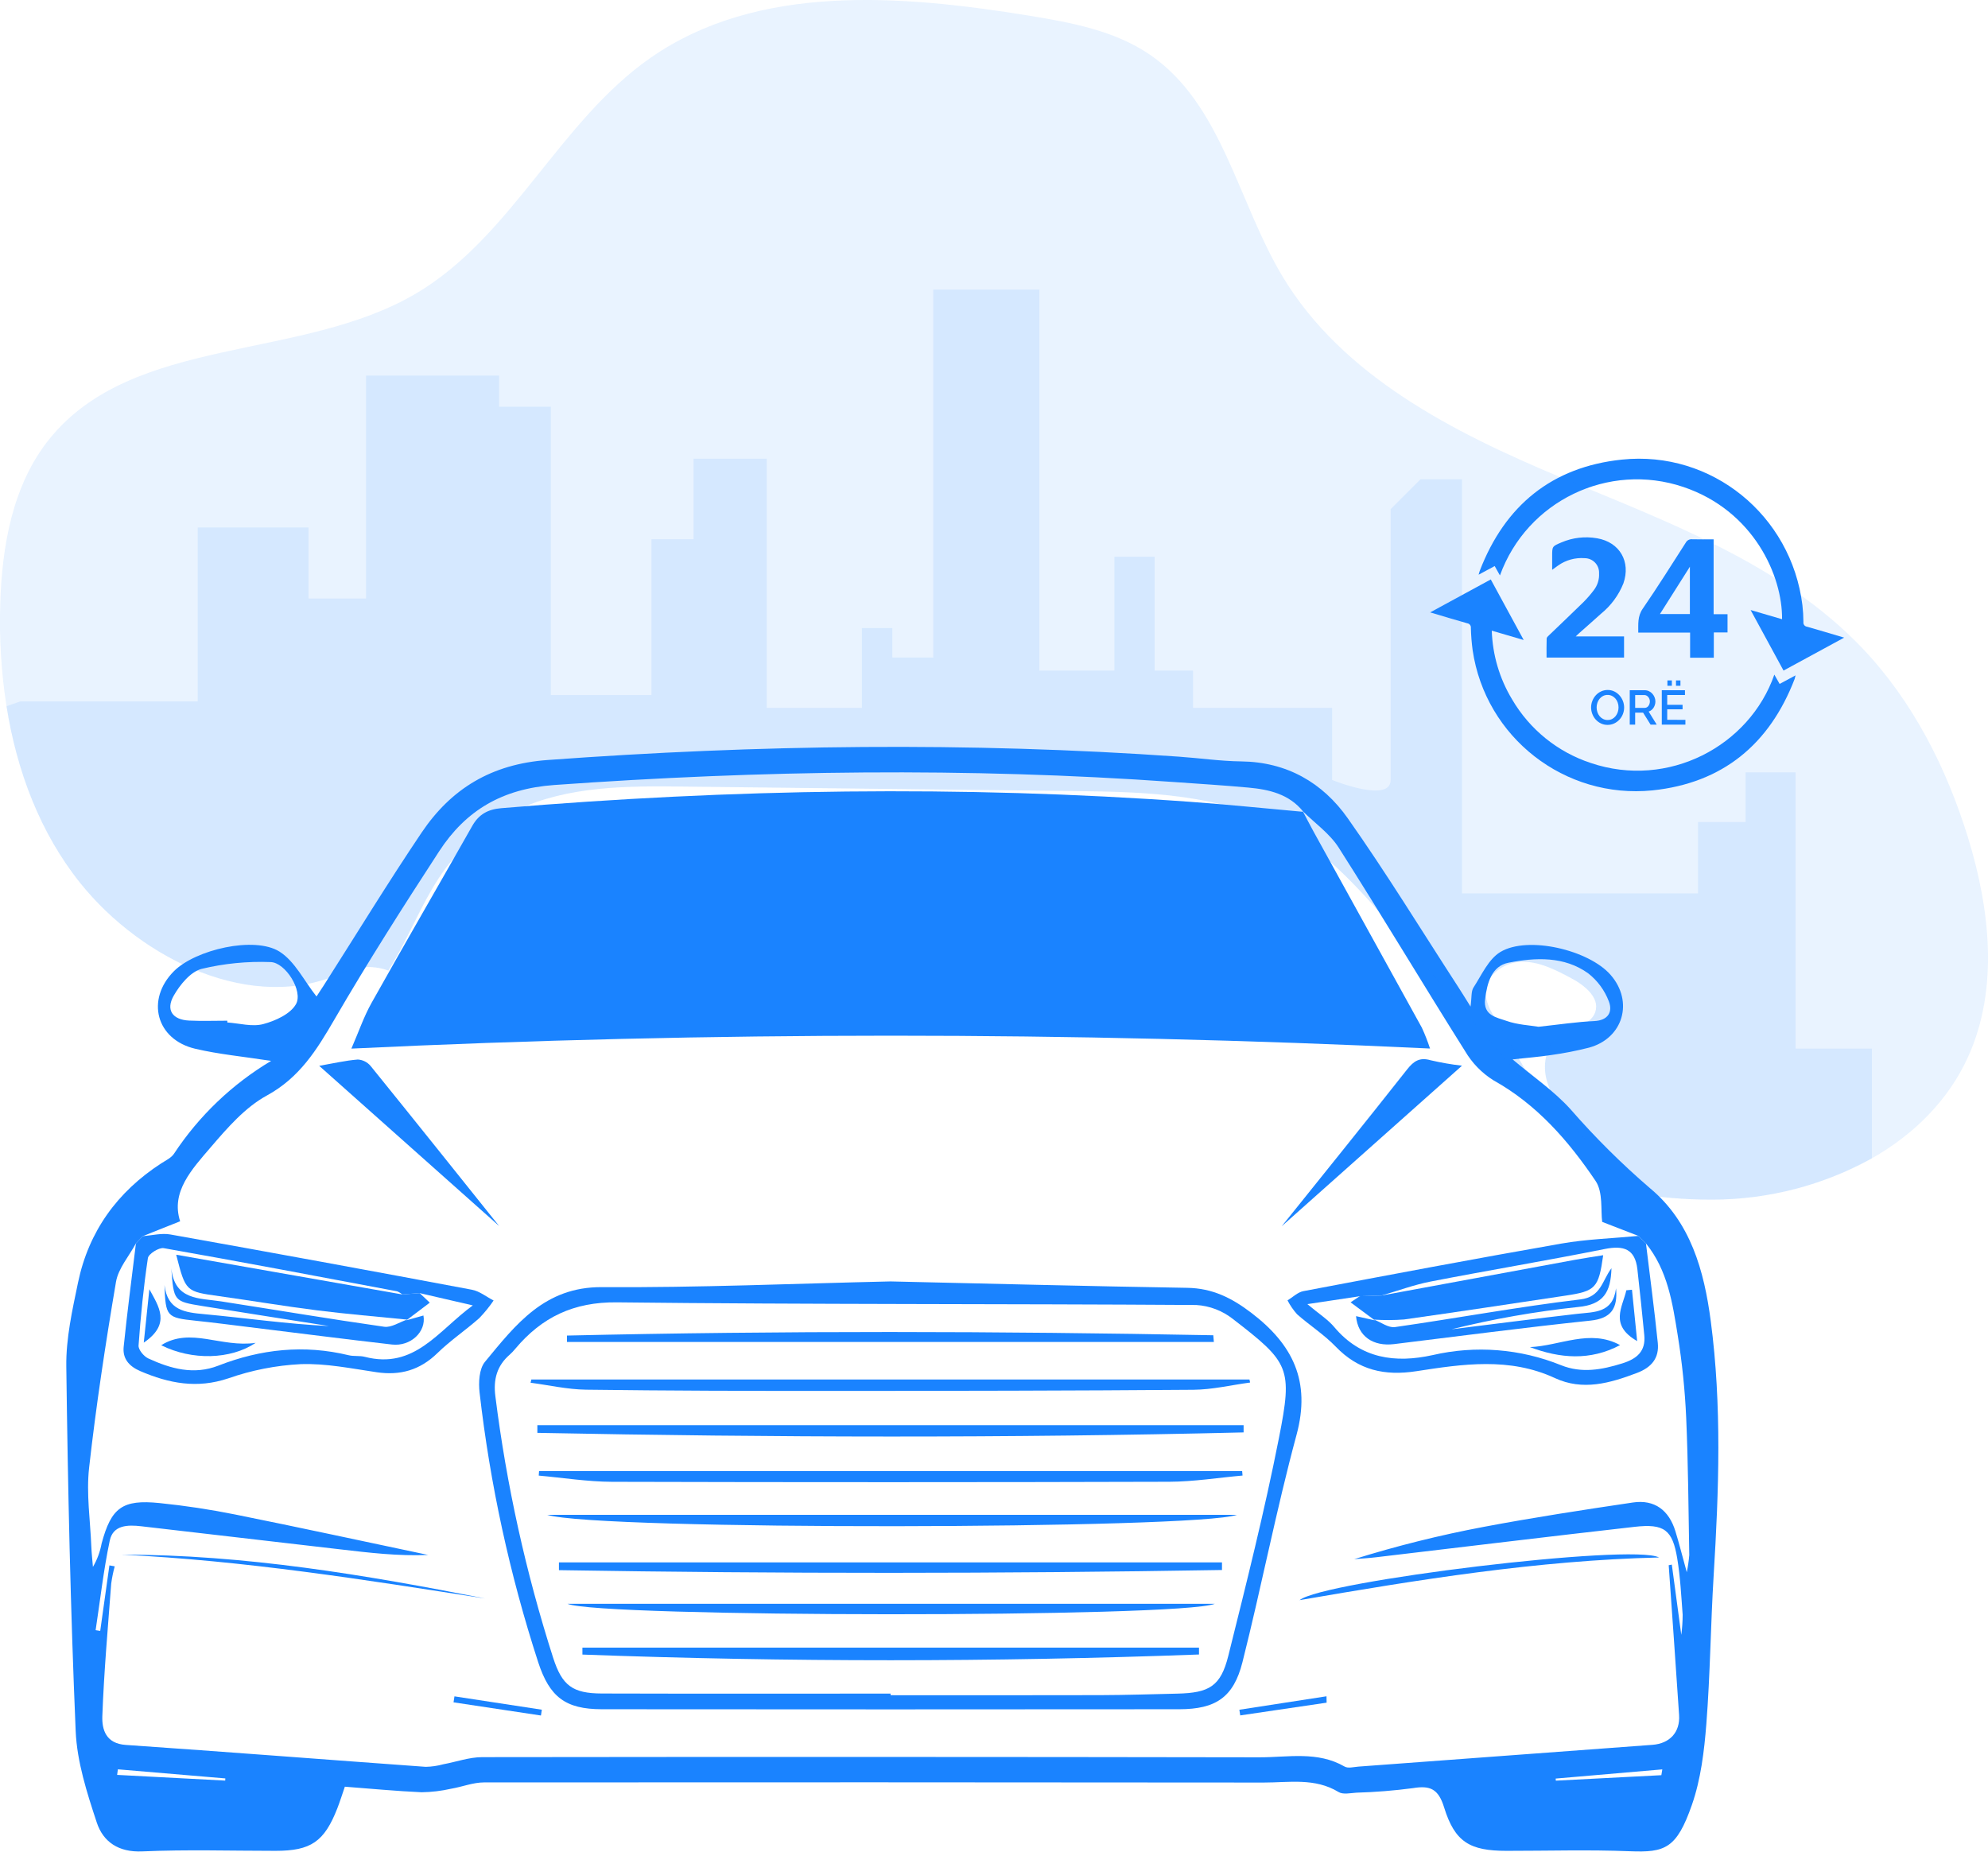
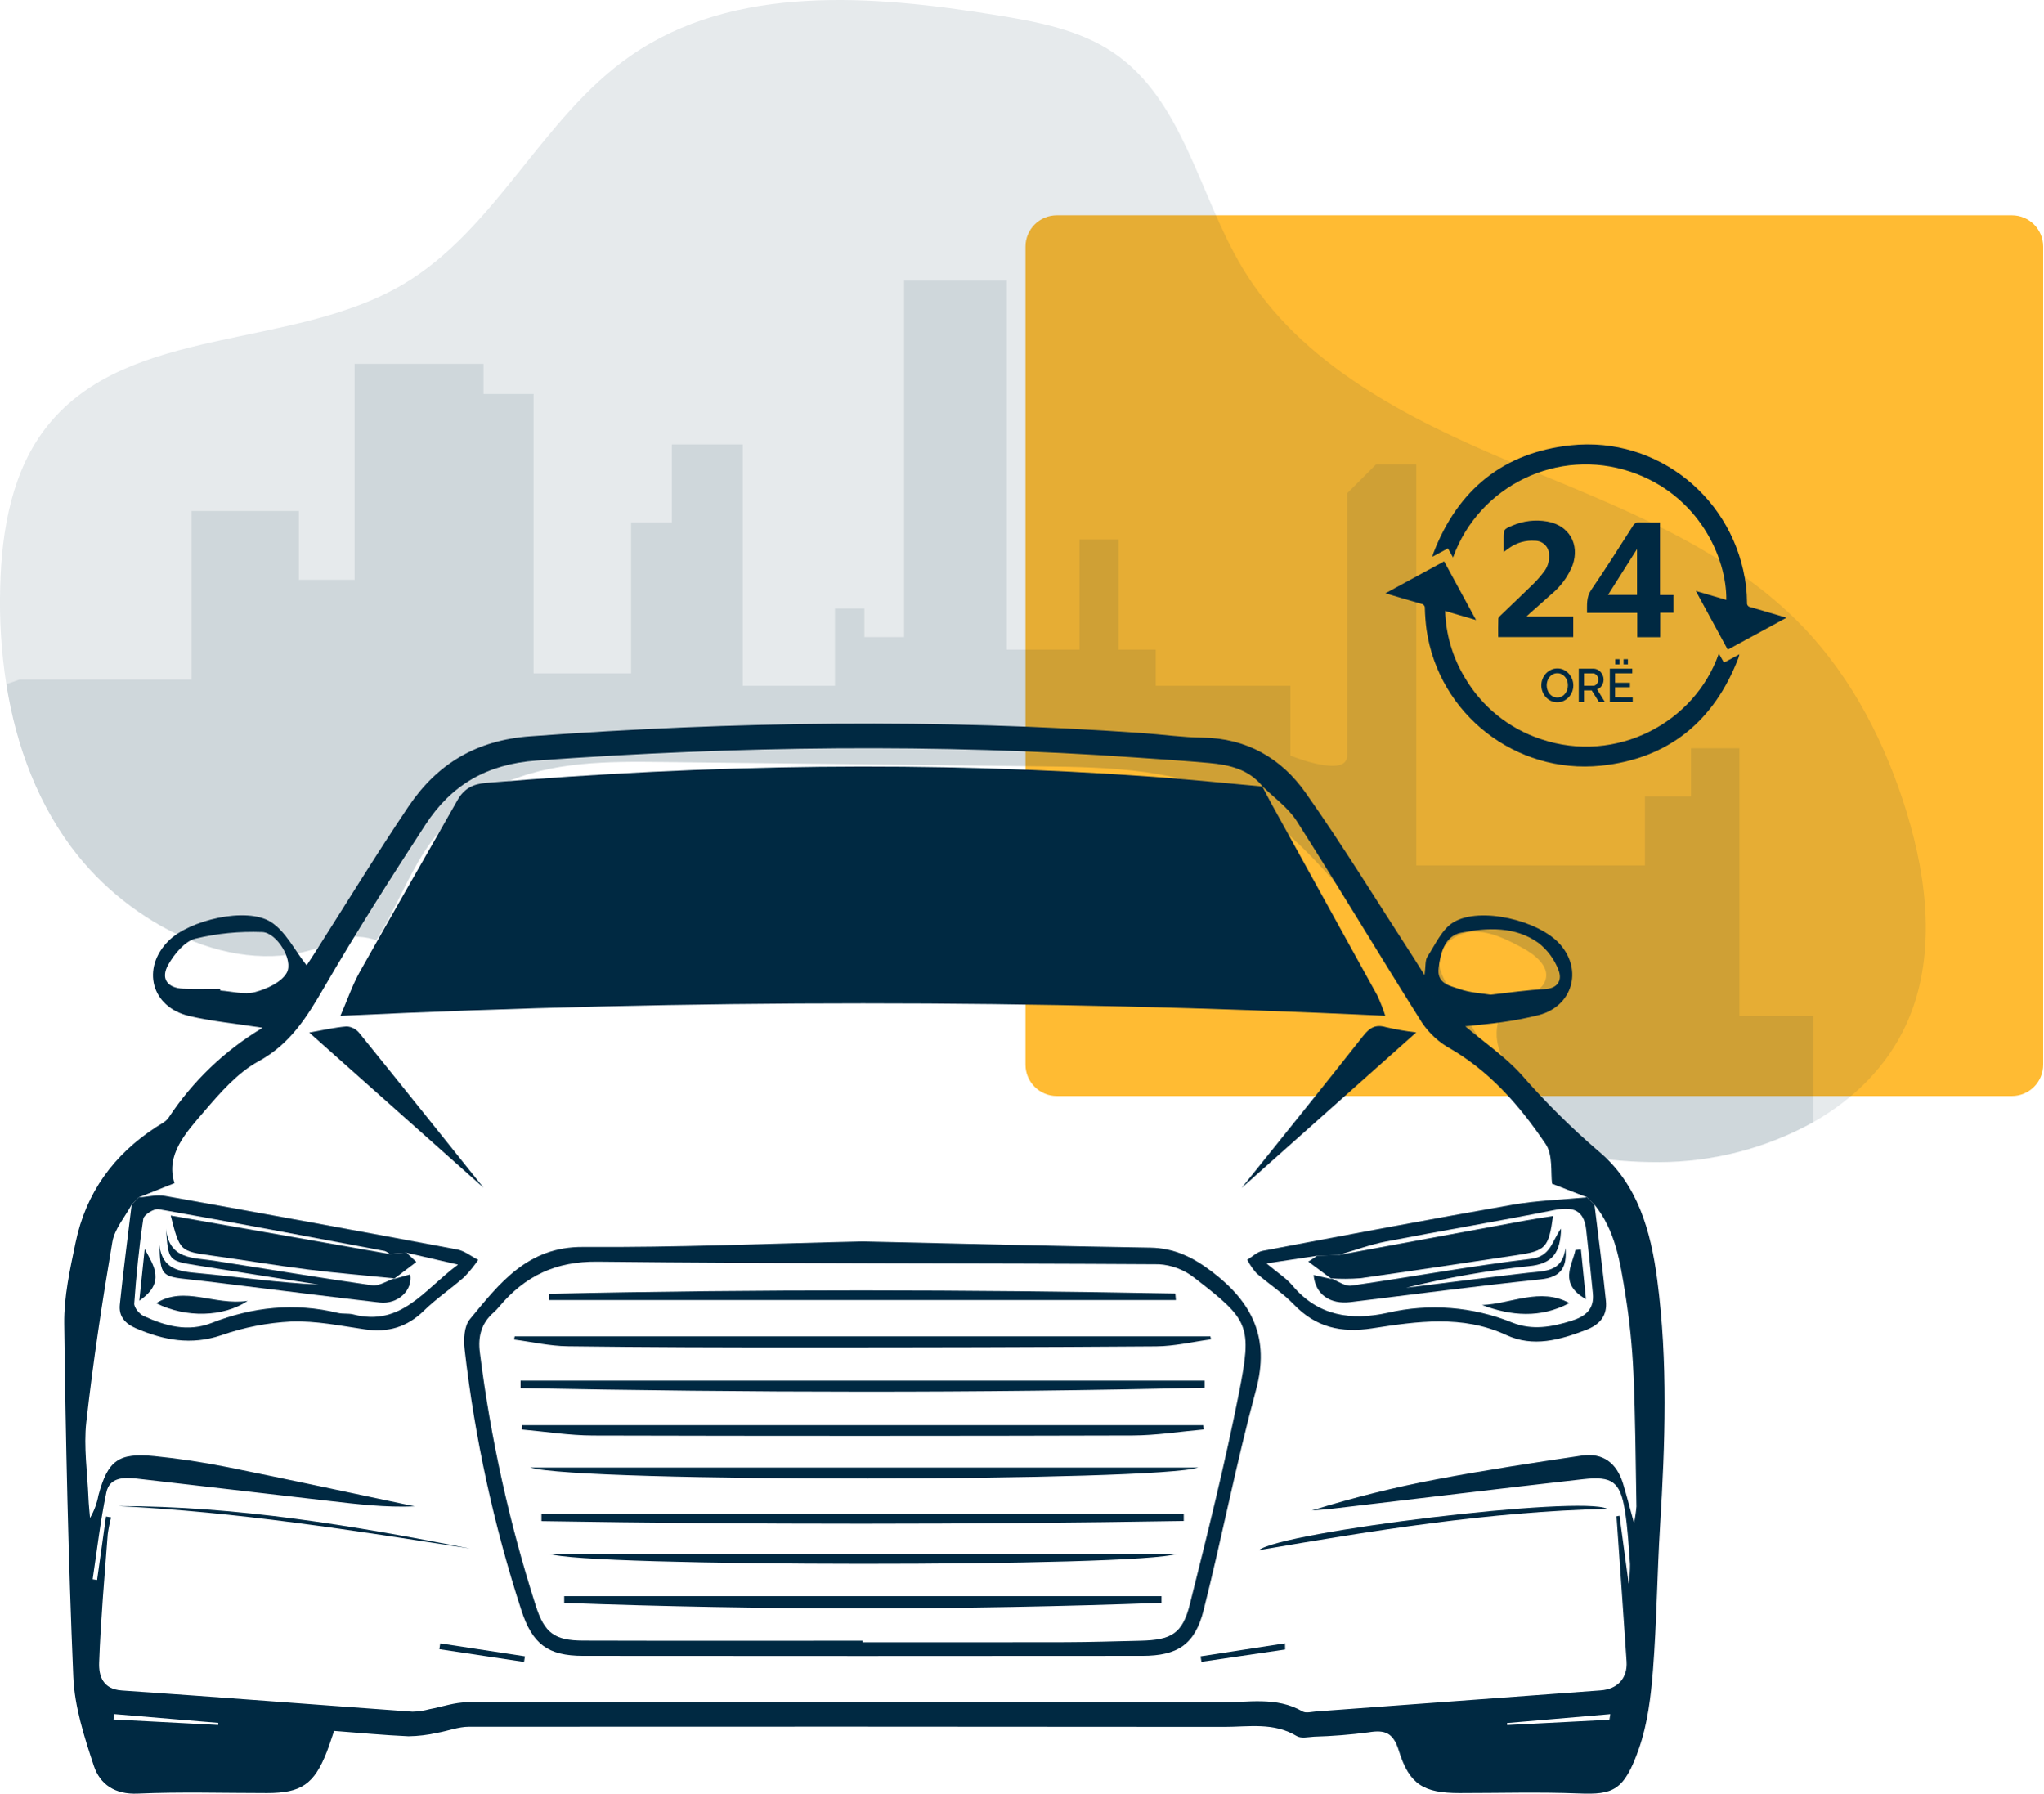
- <svg xmlns="http://www.w3.org/2000/svg" width="492.017" height="458.242" viewBox="0 0 492.017 458.242">
-   <defs>
-     <style>
-       .cls-1, .cls-2 {
-         fill: #1a83ff;
-       }
- 
-       .cls-2 {
-         opacity: 0.1;
-       }
-     </style>
-   </defs>
-   <g id="ore24" transform="translate(2051.403 -1510.153)">
-     <g id="Group_22" data-name="Group 22">
-       <path id="Path_1491" data-name="Path 1491" class="cls-1" d="M-1594.99,1667.964l-15,8.154c-2.708-4.982-5.374-9.885-8.149-14.989l7.785,2.279c.128-10.683-6.992-26.839-24.4-32.724a36.051,36.051,0,0,0-45.423,21.886l-1.3-2.32-3.977,2.139c.127-.434.188-.717.291-.984,6.23-16.171,17.88-25.688,35.138-27.5,22.249-2.337,41.965,13.774,44.707,36.024a37.585,37.585,0,0,1,.251,4.162,1.027,1.027,0,0,0,.89,1.169C-1601.171,1666.11-1598.181,1667.019-1594.99,1667.964Z" />
-       <path id="Path_1492" data-name="Path 1492" class="cls-1" d="M-1612.266,1677.118l1.31,2.307,3.941-2.121a8.745,8.745,0,0,1-.224.882c-6.225,16.21-17.875,25.784-35.177,27.583a40.855,40.855,0,0,1-44.521-34.708,51.071,51.071,0,0,1-.435-5.477,1.044,1.044,0,0,0-.893-1.166c-3.007-.851-6-1.759-9.183-2.7l15-8.155,8.15,14.989-7.9-2.313a35.075,35.075,0,0,0,5.027,17.007,35.379,35.379,0,0,0,19.494,15.749C-1638.56,1705.451-1618.409,1694.823-1612.266,1677.118Z" />
-       <path id="Path_1493" data-name="Path 1493" class="cls-1" d="M-1627.249,1672.934h-5.864v-6.211h-12.833c.029-2.09-.217-3.994,1.1-5.91,3.686-5.357,7.143-10.872,10.654-16.349a1.6,1.6,0,0,1,1.6-.842c1.729.049,3.461.015,5.3.015v18.527h3.441v4.516h-3.391Zm-5.918-22.519q-3.642,5.752-7.411,11.71h7.411Z" />
-       <path id="Path_1494" data-name="Path 1494" class="cls-1" d="M-1661.433,1667.67h11.972v5.233h-19.18c0-1.595-.029-3.166.028-4.734.01-.276.351-.571.592-.8,2.822-2.72,5.674-5.408,8.471-8.153a28.656,28.656,0,0,0,2.606-3,6.251,6.251,0,0,0,1.3-4.167,3.574,3.574,0,0,0-3.587-3.748,10.009,10.009,0,0,0-6.537,1.808c-.445.3-.869.625-1.485,1.07v-3.367c0-2.441,0-2.443,2.283-3.409a15.556,15.556,0,0,1,8.823-1.03c5.614.96,8.407,5.794,6.517,11.188a18.539,18.539,0,0,1-5.511,7.471c-1.78,1.612-3.59,3.191-5.385,4.787C-1660.76,1667.023-1660.98,1667.242-1661.433,1667.67Z" />
+ <svg xmlns="http://www.w3.org/2000/svg" width="522" height="458.242" viewBox="0 0 522 458.242">
+   <g id="ore24" transform="translate(-308 -2356)">
+     <rect id="Rectangle_125" data-name="Rectangle 125" width="260" height="225" rx="8" transform="translate(570 2411)" fill="#fb3" />
+     <g id="ore24-2" data-name="ore24" transform="translate(2359.403 845.847)">
+       <g id="Group_22" data-name="Group 22">
+         <path id="Path_1491" data-name="Path 1491" d="M-1594.99,1667.964l-15,8.154c-2.708-4.982-5.374-9.885-8.149-14.989l7.785,2.279c.128-10.683-6.992-26.839-24.4-32.724a36.051,36.051,0,0,0-45.423,21.886l-1.3-2.32-3.977,2.139c.127-.434.188-.717.291-.984,6.23-16.171,17.88-25.688,35.138-27.5,22.249-2.337,41.965,13.774,44.707,36.024a37.585,37.585,0,0,1,.251,4.162,1.027,1.027,0,0,0,.89,1.169C-1601.171,1666.11-1598.181,1667.019-1594.99,1667.964Z" fill="#002942" />
+         <path id="Path_1492" data-name="Path 1492" d="M-1612.266,1677.118l1.31,2.307,3.941-2.121a8.745,8.745,0,0,1-.224.882c-6.225,16.21-17.875,25.784-35.177,27.583a40.855,40.855,0,0,1-44.521-34.708,51.071,51.071,0,0,1-.435-5.477,1.044,1.044,0,0,0-.893-1.166c-3.007-.851-6-1.759-9.183-2.7l15-8.155,8.15,14.989-7.9-2.313a35.075,35.075,0,0,0,5.027,17.007,35.379,35.379,0,0,0,19.494,15.749C-1638.56,1705.451-1618.409,1694.823-1612.266,1677.118Z" fill="#002942" />
+         <path id="Path_1493" data-name="Path 1493" d="M-1627.249,1672.934h-5.864v-6.211h-12.833c.029-2.09-.217-3.994,1.1-5.91,3.686-5.357,7.143-10.872,10.654-16.349a1.6,1.6,0,0,1,1.6-.842c1.729.049,3.461.015,5.3.015v18.527h3.441v4.516h-3.391Zm-5.918-22.519q-3.642,5.752-7.411,11.71h7.411Z" fill="#002942" />
+         <path id="Path_1494" data-name="Path 1494" d="M-1661.433,1667.67h11.972v5.233h-19.18c0-1.595-.029-3.166.028-4.734.01-.276.351-.571.592-.8,2.822-2.72,5.674-5.408,8.471-8.153a28.656,28.656,0,0,0,2.606-3,6.251,6.251,0,0,0,1.3-4.167,3.574,3.574,0,0,0-3.587-3.748,10.009,10.009,0,0,0-6.537,1.808c-.445.3-.869.625-1.485,1.07v-3.367c0-2.441,0-2.443,2.283-3.409a15.556,15.556,0,0,1,8.823-1.03c5.614.96,8.407,5.794,6.517,11.188a18.539,18.539,0,0,1-5.511,7.471c-1.78,1.612-3.59,3.191-5.385,4.787C-1660.76,1667.023-1660.98,1667.242-1661.433,1667.67Z" fill="#002942" />
+       </g>
+       <g id="Group_23" data-name="Group 23">
+         <path id="Path_1495" data-name="Path 1495" d="M-1653.537,1689.559a3.738,3.738,0,0,1-1.662-.365,4.143,4.143,0,0,1-1.29-.973,4.369,4.369,0,0,1-.834-1.386,4.48,4.48,0,0,1-.294-1.595,4.348,4.348,0,0,1,.312-1.632,4.522,4.522,0,0,1,.858-1.381,4.1,4.1,0,0,1,1.3-.953,3.785,3.785,0,0,1,1.638-.355,3.641,3.641,0,0,1,1.662.378,4.17,4.17,0,0,1,1.284.991,4.573,4.573,0,0,1,.828,1.385,4.414,4.414,0,0,1,.294,1.578,4.422,4.422,0,0,1-.306,1.632,4.285,4.285,0,0,1-.858,1.374,4.218,4.218,0,0,1-1.3.949A3.761,3.761,0,0,1-1653.537,1689.559Zm-2.712-4.319a3.591,3.591,0,0,0,.192,1.164,3.165,3.165,0,0,0,.546,1,2.665,2.665,0,0,0,.858.689,2.439,2.439,0,0,0,1.128.258,2.378,2.378,0,0,0,1.146-.269,2.7,2.7,0,0,0,.846-.714,3.22,3.22,0,0,0,.528-1,3.626,3.626,0,0,0,.18-1.128,3.569,3.569,0,0,0-.192-1.17,3.122,3.122,0,0,0-.546-.985,2.724,2.724,0,0,0-.852-.683,2.377,2.377,0,0,0-1.11-.259,2.4,2.4,0,0,0-1.152.271,2.735,2.735,0,0,0-.852.7,3.153,3.153,0,0,0-.534.99A3.56,3.56,0,0,0-1656.249,1685.24Z" fill="#002942" />
+         <path id="Path_1496" data-name="Path 1496" d="M-1648.053,1689.5v-8.519h3.708a2.385,2.385,0,0,1,1.062.239,2.719,2.719,0,0,1,.834.63,2.99,2.99,0,0,1,.546.889,2.722,2.722,0,0,1,.2,1.013,2.847,2.847,0,0,1-.12.829,2.913,2.913,0,0,1-.336.731,2.349,2.349,0,0,1-.528.582,2.2,2.2,0,0,1-.684.366l2,3.24h-1.524l-1.848-2.963h-1.968v2.963Zm1.344-4.152h2.351a1.084,1.084,0,0,0,.523-.126,1.224,1.224,0,0,0,.4-.348,1.771,1.771,0,0,0,.264-.509,1.962,1.962,0,0,0,.1-.613,1.65,1.65,0,0,0-.114-.612,1.78,1.78,0,0,0-.3-.5,1.435,1.435,0,0,0-.432-.342,1.109,1.109,0,0,0-.51-.126h-2.28Z" fill="#002942" />
+         <path id="Path_1497" data-name="Path 1497" d="M-1634.277,1688.311v1.188h-5.844v-8.519h5.736v1.187h-4.392v2.424h3.8v1.116h-3.8v2.6Zm-4.452-8.436v-1.32h1.1v1.32Zm2.124,0v-1.32h1.1v1.32Z" fill="#002942" />
+       </g>
+       <path id="Path_1498" data-name="Path 1498" d="M-1984.3,1772.72c-6.988-1.086-12.989-1.636-18.8-3.007-9.668-2.283-12.249-12.17-5.268-19.184,5.316-5.343,19.945-8.764,26.147-4.853,3.8,2.4,6.07,7.213,9.153,11.1.1-.15.949-1.416,1.769-2.7,8.057-12.631,15.869-25.427,24.234-37.85,7.346-10.908,17.315-16.957,31.112-17.969,52.11-3.823,104.192-4.5,156.321-.834,5.151.362,10.292,1.112,15.444,1.174,11.283.138,20.141,5.275,26.333,14.056,9.583,13.59,18.278,27.806,27.345,41.76.863,1.33,1.689,2.684,3.057,4.861.315-2.268.11-3.756.729-4.71,2.016-3.106,3.721-7.036,6.657-8.8,6.819-4.09,21.884-.486,27.259,5.649,5.8,6.62,3.132,15.753-5.361,18.038a84.955,84.955,0,0,1-9.3,1.816c-3.084.469-6.2.708-9.58,1.077,4.962,4.2,10.21,7.77,14.342,12.347a192.9,192.9,0,0,0,19.693,19.557c10.043,8.349,13.37,20.4,15.014,32.865,2.759,20.921,2.008,41.89.72,62.874-.753,12.258-.853,24.561-1.811,36.8-.53,6.764-1.365,13.737-3.584,20.084-3.777,10.8-6.627,11.809-15.367,11.458-10.149-.408-20.327-.094-30.493-.1-9.073,0-12.8-2.141-15.466-10.767-1.417-4.582-3.456-5.467-7.751-4.746a136.377,136.377,0,0,1-13.941,1.118c-1.482.094-3.313.513-4.413-.156-5.883-3.58-12.289-2.345-18.531-2.352q-96.48-.1-192.961-.034c-2.721,0-5.429,1.105-8.165,1.566a35.182,35.182,0,0,1-7.277.871c-6.3-.278-12.575-.887-19.014-1.376-.682,1.973-1.214,3.7-1.87,5.375-3.232,8.249-6.527,10.5-15.278,10.5-11,0-22.013-.35-32.989.141-5.882.263-9.682-2.377-11.252-7.122-2.433-7.356-4.907-15.049-5.232-22.691-1.278-30.059-1.935-60.151-2.319-90.237-.088-6.9,1.478-13.9,2.9-20.726,2.635-12.685,9.726-22.464,20.595-29.513,1.11-.72,2.472-1.345,3.158-2.384A74.571,74.571,0,0,1-1984.3,1772.72Zm-31.734,43.36-1.732,1.809c-1.7,3.17-4.362,6.177-4.932,9.539-2.593,15.271-4.924,30.6-6.653,45.995-.718,6.386.29,12.968.548,19.46.067,1.695.265,3.386.4,5.078a17.959,17.959,0,0,0,2.153-5.816c2.386-8.862,5.123-10.923,14.315-9.99,6.285.638,12.563,1.589,18.756,2.835,15.94,3.206,31.831,6.655,47.741,10.007-7.427.319-14.656-.557-21.889-1.4q-24.56-2.861-49.123-5.7c-3.33-.386-6.969-.331-7.786,3.54-1.545,7.313-2.374,14.777-3.5,22.178l1.136.184q1.137-8.109,2.275-16.217l1.314.231a33.456,33.456,0,0,0-.87,4.287c-.817,10.924-1.795,21.845-2.195,32.786-.123,3.337.887,6.792,5.789,7.129,24.758,1.7,49.5,3.638,74.252,5.424a17.758,17.758,0,0,0,4.348-.636c3.211-.593,6.415-1.759,9.623-1.763q96.2-.123,192.4.041c7.05.011,14.333-1.585,21.039,2.29.859.5,2.274.1,3.424.011q36.376-2.682,72.752-5.388c4.294-.318,6.894-3.109,6.61-7.383-.821-12.36-1.71-24.716-2.572-37.073l.772-.152c.749,5.555,1.5,11.109,2.345,17.382a38.106,38.106,0,0,0,.337-4.979c-.35-4.644-.582-9.32-1.338-13.905-1.173-7.12-3.212-8.677-10.552-7.847-21.343,2.414-42.664,5.019-64,7.534-1.792.212-3.6.314-5.4.468a285.308,285.308,0,0,1,32.032-7.988c12.254-2.315,24.594-4.2,36.933-6.034,5.4-.8,8.933,1.931,10.525,7.091.889,2.884,1.622,5.816,2.822,10.166a35.687,35.687,0,0,0,.615-4.246c-.206-11.333-.262-22.675-.763-34a177.762,177.762,0,0,0-2.089-20.359c-1.289-8-2.488-16.146-7.878-22.778l-1.883-1.864-8.937-3.462c-.391-2.817.255-7.335-1.638-10.138-6.7-9.918-14.51-18.915-25.3-24.919a21.159,21.159,0,0,1-7-7.212c-10.522-16.721-20.657-33.686-31.27-50.348-2.225-3.493-5.908-6.058-8.919-9.05l.174.177c-3.495-4.389-8.461-5.529-13.643-6-6.138-.56-12.293-.94-18.442-1.377-51.127-3.631-102.2-2.915-153.325.742-12.846.919-21.881,6.262-28.5,16.431-8.9,13.669-17.675,27.442-25.867,41.54-4.389,7.553-8.625,14.442-16.78,18.892-5.361,2.925-9.767,8.007-13.848,12.768-4.679,5.461-9.95,11.073-7.594,18.342Zm345.407-51.806c5.169-.552,9.45-1.214,13.752-1.406,3.552-.158,4.642-2.351,3.642-4.9a15.976,15.976,0,0,0-5.126-6.937c-5.949-4.251-13.009-3.916-19.69-2.611-4.177.816-5.3,5-5.8,9.01-.509,4.1,2.891,4.531,5.282,5.383C-1675.814,1763.793-1672.757,1763.914-1670.627,1764.274Zm-324.515-1.5v.438c2.979.2,6.153,1.128,8.884.4,3.011-.8,6.752-2.5,8.115-4.948,1.81-3.255-2.616-10.319-6.3-10.4a62.759,62.759,0,0,0-17.077,1.685c-2.727.716-5.333,3.908-6.88,6.616-2.043,3.576-.284,5.987,3.812,6.177C-2001.445,1762.89-1998.291,1762.773-1995.142,1762.773Zm-27.087,185.279-.183,1.38,26.744,1.408.036-.536Zm382,1.451.238-1.436-26.393,2.275.04.513Z" fill="#002942" />
+       <path id="Path_1499" data-name="Path 1499" d="M-1644.039,1817.9c.992,8.2,2.09,16.385,2.927,24.6.381,3.738-1.5,6.067-5.156,7.452-6.7,2.54-13.407,4.469-20.312,1.267-11.236-5.212-22.807-3.471-34.277-1.7-7.849,1.212-14.341-.234-19.956-6.072-2.865-2.978-6.445-5.258-9.565-8.009a16.914,16.914,0,0,1-2.374-3.446c1.3-.785,2.524-2.021,3.927-2.287,21.254-4.023,42.512-8.04,63.819-11.768,6.28-1.1,12.719-1.291,19.084-1.9Zm-70.834,13.067-12.968,1.953c2.913,2.447,5.084,3.8,6.646,5.664,6.6,7.873,15.124,8.989,24.375,6.947a52.9,52.9,0,0,1,31.781,2.511c5.122,2.045,10.081,1.122,15.125-.452,3.6-1.122,5.86-2.971,5.459-7.017-.541-5.442-1.081-10.884-1.71-16.316-.58-5.005-3.39-5.917-8.068-4.981-14.33,2.869-28.753,5.269-43.1,8.054-4.119.8-8.1,2.29-12.152,3.463Z" fill="#002942" />
+       <path id="Path_1500" data-name="Path 1500" d="M-2016.034,1816.08c2.27-.16,4.625-.793,6.8-.4q37.348,6.667,74.636,13.678c1.887.354,3.577,1.752,5.359,2.665a32.995,32.995,0,0,1-3.565,4.382c-3.368,2.973-7.139,5.512-10.344,8.64-4.307,4.2-9.171,5.594-15.033,4.73-6.252-.921-12.583-2.228-18.831-2a64.078,64.078,0,0,0-17.883,3.513c-7.718,2.6-14.659,1.265-21.761-1.777-2.867-1.228-4.434-3.126-4.138-6.034.871-8.54,2-17.055,3.03-25.579Zm64.182,14.441a4.293,4.293,0,0,0-1.263-.773c-19.243-3.626-38.482-7.278-57.765-10.681-1.183-.209-3.764,1.42-3.92,2.461-1.076,7.167-1.791,14.4-2.31,21.63-.074,1.032,1.3,2.691,2.4,3.2,5.539,2.551,11.275,4.159,17.36,1.781,10.494-4.1,21.214-5.244,32.257-2.567,1.279.31,2.7.062,3.967.39,12.319,3.188,18.154-6.456,26.741-12.728l-13.152-3.04Z" fill="#002942" />
+       <path id="Path_1501" data-name="Path 1501" d="M-1728.984,1710.905c.905,1.712,1.783,3.439,2.719,5.134q13.382,24.222,26.755,48.448a46.606,46.606,0,0,1,2.027,5.173c-89.161-4.229-177.647-4.252-266.954.019,1.821-4.185,3.091-7.938,5-11.335,8.213-14.647,16.644-29.171,24.917-43.785,1.639-2.9,3.911-4.111,7.2-4.387,56.858-4.775,113.749-5.686,170.683-1.557,9.287.674,18.553,1.637,27.831,2.467Z" fill="#002942" />
+       <path id="Path_1502" data-name="Path 1502" d="M-1831.005,1827.3c24.494.55,48.972,1.189,73.454,1.586,6.19.1,10.975,2.477,15.832,6.18,10.3,7.853,14.781,16.947,11.2,30.206-5.025,18.6-8.675,37.573-13.385,56.268-2.2,8.719-6.64,11.636-15.637,11.644q-71.459.069-142.918,0c-9-.008-12.931-3.039-15.739-11.621a341.76,341.76,0,0,1-14.509-66.733c-.292-2.5-.119-5.878,1.323-7.622,7.589-9.187,14.747-18.586,28.938-18.494C-1878.638,1828.87-1854.822,1827.836-1831.005,1827.3Zm.017,102.012v.4c17.323,0,34.645.034,51.968-.018,6.328-.019,12.657-.229,18.985-.374,7.923-.18,10.749-1.826,12.626-9.344,4.47-17.9,8.965-35.823,12.535-53.917,3.434-17.4,2.618-18.64-11.422-29.484a16.211,16.211,0,0,0-9.036-3.439c-47.793-.318-95.589-.115-143.378-.657-10.725-.121-18.59,3.671-25.158,11.489a12.727,12.727,0,0,1-1.376,1.448c-3.182,2.758-4.1,6.158-3.557,10.318a358.832,358.832,0,0,0,14.31,64.754c2.215,6.821,4.74,8.775,12.05,8.8C-1878.623,1929.361-1854.806,1929.314-1830.988,1929.314Z" fill="#002942" />
+       <path id="Path_1503" data-name="Path 1503" d="M-1927.878,1813.581l-44.524-39.637c3.411-.595,6.465-1.312,9.556-1.563a4.472,4.472,0,0,1,3.193,1.626C-1948.622,1787.636-1937.683,1801.338-1927.878,1813.581Z" fill="#002942" />
+       <path id="Path_1504" data-name="Path 1504" d="M-1734.183,1813.641c9.71-12.109,20.456-25.4,31.042-38.821,1.664-2.109,3.148-3.039,5.838-2.252a68.827,68.827,0,0,0,7.735,1.339Z" fill="#002942" />
+       <path id="Path_1505" data-name="Path 1505" d="M-2021.266,1894.924c30.414-.018,60.225,5,89.935,10.854C-1961.184,1901.116-1991.029,1896.379-2021.266,1894.924Z" fill="#002942" />
+       <path id="Path_1506" data-name="Path 1506" d="M-1640.8,1895.623c-30.114.706-59.869,5.549-88.955,10.558C-1724.2,1901.486-1647.4,1892.093-1640.8,1895.623Z" fill="#002942" />
+       <path id="Path_1507" data-name="Path 1507" d="M-1938.928,1929.993l21.626,3.308-.221,1.435-21.633-3.262Z" fill="#002942" />
+       <path id="Path_1508" data-name="Path 1508" d="M-1723.073,1931.557l-21.381,3.152-.214-1.4,21.565-3.332Z" fill="#002942" />
+       <path id="Path_1509" data-name="Path 1509" d="M-1709.486,1830.791q23.985-4.431,47.971-8.857c2.25-.414,4.516-.738,6.891-1.122-1.129,8.113-1.859,8.89-9.289,10-13.325,2-26.647,4.026-39.989,5.906a52.983,52.983,0,0,1-7.434.034l.177.174-5.987-4.452,2.273-1.513Z" fill="#002942" />
+       <path id="Path_1510" data-name="Path 1510" d="M-1950.649,1836.752c-7.419-.751-14.856-1.36-22.253-2.291-8.092-1.019-16.141-2.385-24.221-3.511-8.324-1.16-8.331-1.113-10.672-10.258l55.943,9.829,4.314-.33c.78.738,1.559,1.477,2.5,2.365l-5.783,4.37Z" fill="#002942" />
+       <path id="Path_1511" data-name="Path 1511" d="M-1711.336,1836.756c1.726.655,3.563,2.076,5.163,1.847,15.314-2.192,30.545-5.021,45.9-6.852,5.13-.612,5.329-4.556,7.7-7.725-.173,5.972-1.985,9.03-8.3,9.607a231.063,231.063,0,0,0-31.277,5.512c10.371-1.285,20.735-2.633,31.116-3.824,4.24-.486,8.816-.139,9.589-6.313.455,5.021-1.235,7.456-6.332,7.99-16.221,1.7-32.4,3.834-48.589,5.814-5.2.636-8.988-1.927-9.427-6.919,1.65.371,3.151.709,4.645,1.042C-1711.159,1836.93-1711.336,1836.756-1711.336,1836.756Z" fill="#002942" />
+       <path id="Path_1512" data-name="Path 1512" d="M-1650.445,1843.063c-7.438,3.933-14.875,3.294-22.313.494C-1665.32,1843.255-1657.882,1838.979-1650.445,1843.063Z" fill="#002942" />
+       <path id="Path_1513" data-name="Path 1513" d="M-1647.5,1829.358c.4,3.963.8,7.926,1.284,12.707-6.951-3.98-3.6-8.432-2.679-12.572Z" fill="#002942" />
+       <path id="Path_1514" data-name="Path 1514" d="M-1950.825,1836.926l4.219-1.189c.749,4.021-3.182,7.708-7.783,7.181-11.741-1.343-23.463-2.853-35.194-4.29-4.46-.547-8.917-1.133-13.386-1.6-7.179-.748-7.46-1-7.723-8.816.757,6.272,5.039,6.754,9.92,7.2,10.252.948,20.454,2.435,30.786,2.931-10.427-1.645-20.857-3.262-31.278-4.943-7.143-1.153-7.137-1.193-7.746-9.394.825,8.008,6.943,7.4,12.259,8.224,13.479,2.093,26.931,4.368,40.433,6.29,1.767.252,3.766-1.136,5.663-1.769Z" fill="#002942" />
+       <path id="Path_1515" data-name="Path 1515" d="M-2011.506,1843.091c7.277-4.564,14.755.655,23.38-.586C-1994.338,1846.656-2003.9,1846.9-2011.506,1843.091Z" fill="#002942" />
+       <path id="Path_1516" data-name="Path 1516" d="M-2015.822,1842.453c.537-5.126.961-9.173,1.386-13.22C-2012.139,1833.5-2008.98,1837.793-2015.822,1842.453Z" fill="#002942" />
+       <path id="Path_1517" data-name="Path 1517" d="M-1917.985,1874.238h174.005q.049.554.1,1.107c-6.043.536-12.084,1.52-18.129,1.538q-68.945.2-137.89.012c-6.059-.017-12.115-1-18.172-1.538Z" fill="#002942" />
+       <path id="Path_1518" data-name="Path 1518" d="M-1915.939,1885.076h170.645C-1755.411,1888.66-1903.255,1888.969-1915.939,1885.076Z" fill="#002942" />
+       <path id="Path_1519" data-name="Path 1519" d="M-1913.07,1896.843h164.1q0,.939,0,1.879-82.048,1.387-164.1.038Z" fill="#002942" />
+       <path id="Path_1520" data-name="Path 1520" d="M-1750.981,1842.29h-160.1V1840.7c53.317-1.222,106.636-1.1,159.957-.075Z" fill="#002942" />
+       <path id="Path_1521" data-name="Path 1521" d="M-1910.945,1907.088h160.2C-1759.672,1910.606-1903.346,1910.468-1910.945,1907.088Z" fill="#002942" />
+       <path id="Path_1522" data-name="Path 1522" d="M-1743.619,1864.667c-58.264,1.423-116.527,1.263-174.79.111v-1.9h174.79Z" fill="#002942" />
+       <path id="Path_1523" data-name="Path 1523" d="M-1754.66,1919.636q-76.3,2.829-152.6.018v-1.712h152.6Z" fill="#002942" />
+       <path id="Path_1524" data-name="Path 1524" d="M-1919.9,1851.57h177.73l.168.753c-4.676.626-9.348,1.758-14.029,1.794-29.968.234-59.938.274-89.907.282-20.144.006-40.29-.04-60.432-.305-4.579-.06-9.145-1.12-13.717-1.719Z" fill="#002942" />
+       <path id="Path_1525" data-name="Path 1525" d="M-1564.32,1771.73c-4.93,10.85-13.49,19.24-23.81,25.11a81.88,81.88,0,0,1-39.35,10.22,115.933,115.933,0,0,1-20.14-1.69q-7.875-8.655-15.13-17.84c-2.48-3.13-4.95-6.42-5.92-10.29s-.05-8.48,3.2-10.78c2.98-2.11,7.73-2.38,8.89-5.84,1.2-3.57-2.69-6.64-6.02-8.41-3.89-2.07-8.02-4.19-12.42-4.02s-8.99,3.62-8.74,8.01a12.532,12.532,0,0,0,2.11,5.44q6.615,11.34,13.23,22.67l-37.35-43.5c-8.21-9.56-16.66-19.32-27.66-25.48-15.65-8.77-34.45-9.2-52.39-9.4q-48.09-.555-96.16-1.1c-14.11-.17-28.78-.21-41.54,5.81a47.051,47.051,0,0,0-17.77,14.65c-4.62,6.3-7.59,13.64-11.33,20.49q-1.275,2.325-2.67,4.58a14.989,14.989,0,0,0-11.34.48c-22.04,10.35-49.67-3.13-64.9-22.13-10.03-12.52-15.73-27.83-18.26-43.77a135.758,135.758,0,0,1-1.56-24.97c.39-14.58,3.04-29.85,12.2-41.2,20.8-25.74,62.31-19.15,90.79-36.02,23.72-14.06,35.41-42.64,58.07-58.36,26.47-18.37,61.82-15.52,93.63-10.35,10.41,1.7,21.14,3.7,29.85,9.65,17.82,12.18,21.72,36.39,32.83,54.89,14.84,24.7,42.29,38.6,68.87,49.72s54.75,21.41,74.62,42.28c12.48,13.11,20.89,29.71,26.2,47.02C-1558.88,1735.24-1556.7,1754.93-1564.32,1771.73Z" fill="#002942" opacity="0.1" />
+       <path id="Path_1526" data-name="Path 1526" d="M-1588.13,1769.68v27.16a81.88,81.88,0,0,1-39.35,10.22,115.933,115.933,0,0,1-20.14-1.69q-7.875-8.655-15.13-17.84c-2.48-3.13-4.95-6.42-5.92-10.29s-.05-8.48,3.2-10.78c2.98-2.11,7.73-2.38,8.89-5.84,1.2-3.57-2.69-6.64-6.02-8.41-3.89-2.07-8.02-4.19-12.42-4.02s-8.99,3.62-8.74,8.01a12.532,12.532,0,0,0,2.11,5.44q6.615,11.34,13.23,22.67l-37.35-43.5c-8.21-9.56-16.66-19.32-27.66-25.48-15.65-8.77-34.45-9.2-52.39-9.4q-48.09-.555-96.16-1.1c-14.11-.17-28.78-.21-41.54,5.81a47.051,47.051,0,0,0-17.77,14.65c-4.62,6.3-7.59,13.64-11.33,20.49q-1.275,2.325-2.67,4.58a14.989,14.989,0,0,0-11.34.48c-22.04,10.35-49.67-3.13-64.9-22.13-10.03-12.52-15.73-27.83-18.26-43.77l3.39-1.18h43.93V1640.7h27.43v17.58h14.23v-55.17h32.93v7.7h12.8v71.36h24.91v-38.55h10.42v-19.94h18.11v61.67h23.55V1665.6h7.53v7.3h10.13v-91.07h26.26v94.29h18.57v-28.18h9.96v28.18h9.51v9.23h34.41v17.84s14.49,5.89,14.49,0v-67.02l7.38-7.38h10.28v102.47h58.42V1713.6h11.77v-12.29h12.37v68.37Z" fill="#002942" opacity="0.1" />
    </g>
-     <g id="Group_23" data-name="Group 23">
-       <path id="Path_1495" data-name="Path 1495" class="cls-1" d="M-1653.537,1689.559a3.738,3.738,0,0,1-1.662-.365,4.143,4.143,0,0,1-1.29-.973,4.369,4.369,0,0,1-.834-1.386,4.48,4.48,0,0,1-.294-1.595,4.348,4.348,0,0,1,.312-1.632,4.522,4.522,0,0,1,.858-1.381,4.1,4.1,0,0,1,1.3-.953,3.785,3.785,0,0,1,1.638-.355,3.641,3.641,0,0,1,1.662.378,4.17,4.17,0,0,1,1.284.991,4.573,4.573,0,0,1,.828,1.385,4.414,4.414,0,0,1,.294,1.578,4.422,4.422,0,0,1-.306,1.632,4.285,4.285,0,0,1-.858,1.374,4.218,4.218,0,0,1-1.3.949A3.761,3.761,0,0,1-1653.537,1689.559Zm-2.712-4.319a3.591,3.591,0,0,0,.192,1.164,3.165,3.165,0,0,0,.546,1,2.665,2.665,0,0,0,.858.689,2.439,2.439,0,0,0,1.128.258,2.378,2.378,0,0,0,1.146-.269,2.7,2.7,0,0,0,.846-.714,3.22,3.22,0,0,0,.528-1,3.626,3.626,0,0,0,.18-1.128,3.569,3.569,0,0,0-.192-1.17,3.122,3.122,0,0,0-.546-.985,2.724,2.724,0,0,0-.852-.683,2.377,2.377,0,0,0-1.11-.259,2.4,2.4,0,0,0-1.152.271,2.735,2.735,0,0,0-.852.7,3.153,3.153,0,0,0-.534.99A3.56,3.56,0,0,0-1656.249,1685.24Z" />
-       <path id="Path_1496" data-name="Path 1496" class="cls-1" d="M-1648.053,1689.5v-8.519h3.708a2.385,2.385,0,0,1,1.062.239,2.719,2.719,0,0,1,.834.63,2.99,2.99,0,0,1,.546.889,2.722,2.722,0,0,1,.2,1.013,2.847,2.847,0,0,1-.12.829,2.913,2.913,0,0,1-.336.731,2.349,2.349,0,0,1-.528.582,2.2,2.2,0,0,1-.684.366l2,3.24h-1.524l-1.848-2.963h-1.968v2.963Zm1.344-4.152h2.351a1.084,1.084,0,0,0,.523-.126,1.224,1.224,0,0,0,.4-.348,1.771,1.771,0,0,0,.264-.509,1.962,1.962,0,0,0,.1-.613,1.65,1.65,0,0,0-.114-.612,1.78,1.78,0,0,0-.3-.5,1.435,1.435,0,0,0-.432-.342,1.109,1.109,0,0,0-.51-.126h-2.28Z" />
-       <path id="Path_1497" data-name="Path 1497" class="cls-1" d="M-1634.277,1688.311v1.188h-5.844v-8.519h5.736v1.187h-4.392v2.424h3.8v1.116h-3.8v2.6Zm-4.452-8.436v-1.32h1.1v1.32Zm2.124,0v-1.32h1.1v1.32Z" />
-     </g>
-     <path id="Path_1498" data-name="Path 1498" class="cls-1" d="M-1984.3,1772.72c-6.988-1.086-12.989-1.636-18.8-3.007-9.668-2.283-12.249-12.17-5.268-19.184,5.316-5.343,19.945-8.764,26.147-4.853,3.8,2.4,6.07,7.213,9.153,11.1.1-.15.949-1.416,1.769-2.7,8.057-12.631,15.869-25.427,24.234-37.85,7.346-10.908,17.315-16.957,31.112-17.969,52.11-3.823,104.192-4.5,156.321-.834,5.151.362,10.292,1.112,15.444,1.174,11.283.138,20.141,5.275,26.333,14.056,9.583,13.59,18.278,27.806,27.345,41.76.863,1.33,1.689,2.684,3.057,4.861.315-2.268.11-3.756.729-4.71,2.016-3.106,3.721-7.036,6.657-8.8,6.819-4.09,21.884-.486,27.259,5.649,5.8,6.62,3.132,15.753-5.361,18.038a84.955,84.955,0,0,1-9.3,1.816c-3.084.469-6.2.708-9.58,1.077,4.962,4.2,10.21,7.77,14.342,12.347a192.9,192.9,0,0,0,19.693,19.557c10.043,8.349,13.37,20.4,15.014,32.865,2.759,20.921,2.008,41.89.72,62.874-.753,12.258-.853,24.561-1.811,36.8-.53,6.764-1.365,13.737-3.584,20.084-3.777,10.8-6.627,11.809-15.367,11.458-10.149-.408-20.327-.094-30.493-.1-9.073,0-12.8-2.141-15.466-10.767-1.417-4.582-3.456-5.467-7.751-4.746a136.377,136.377,0,0,1-13.941,1.118c-1.482.094-3.313.513-4.413-.156-5.883-3.58-12.289-2.345-18.531-2.352q-96.48-.1-192.961-.034c-2.721,0-5.429,1.105-8.165,1.566a35.182,35.182,0,0,1-7.277.871c-6.3-.278-12.575-.887-19.014-1.376-.682,1.973-1.214,3.7-1.87,5.375-3.232,8.249-6.527,10.5-15.278,10.5-11,0-22.013-.35-32.989.141-5.882.263-9.682-2.377-11.252-7.122-2.433-7.356-4.907-15.049-5.232-22.691-1.278-30.059-1.935-60.151-2.319-90.237-.088-6.9,1.478-13.9,2.9-20.726,2.635-12.685,9.726-22.464,20.595-29.513,1.11-.72,2.472-1.345,3.158-2.384A74.571,74.571,0,0,1-1984.3,1772.72Zm-31.734,43.36-1.732,1.809c-1.7,3.17-4.362,6.177-4.932,9.539-2.593,15.271-4.924,30.6-6.653,45.995-.718,6.386.29,12.968.548,19.46.067,1.695.265,3.386.4,5.078a17.959,17.959,0,0,0,2.153-5.816c2.386-8.862,5.123-10.923,14.315-9.99,6.285.638,12.563,1.589,18.756,2.835,15.94,3.206,31.831,6.655,47.741,10.007-7.427.319-14.656-.557-21.889-1.4q-24.56-2.861-49.123-5.7c-3.33-.386-6.969-.331-7.786,3.54-1.545,7.313-2.374,14.777-3.5,22.178l1.136.184q1.137-8.109,2.275-16.217l1.314.231a33.456,33.456,0,0,0-.87,4.287c-.817,10.924-1.795,21.845-2.195,32.786-.123,3.337.887,6.792,5.789,7.129,24.758,1.7,49.5,3.638,74.252,5.424a17.758,17.758,0,0,0,4.348-.636c3.211-.593,6.415-1.759,9.623-1.763q96.2-.123,192.4.041c7.05.011,14.333-1.585,21.039,2.29.859.5,2.274.1,3.424.011q36.376-2.682,72.752-5.388c4.294-.318,6.894-3.109,6.61-7.383-.821-12.36-1.71-24.716-2.572-37.073l.772-.152c.749,5.555,1.5,11.109,2.345,17.382a38.106,38.106,0,0,0,.337-4.979c-.35-4.644-.582-9.32-1.338-13.905-1.173-7.12-3.212-8.677-10.552-7.847-21.343,2.414-42.664,5.019-64,7.534-1.792.212-3.6.314-5.4.468a285.308,285.308,0,0,1,32.032-7.988c12.254-2.315,24.594-4.2,36.933-6.034,5.4-.8,8.933,1.931,10.525,7.091.889,2.884,1.622,5.816,2.822,10.166a35.687,35.687,0,0,0,.615-4.246c-.206-11.333-.262-22.675-.763-34a177.762,177.762,0,0,0-2.089-20.359c-1.289-8-2.488-16.146-7.878-22.778l-1.883-1.864-8.937-3.462c-.391-2.817.255-7.335-1.638-10.138-6.7-9.918-14.51-18.915-25.3-24.919a21.159,21.159,0,0,1-7-7.212c-10.522-16.721-20.657-33.686-31.27-50.348-2.225-3.493-5.908-6.058-8.919-9.05l.174.177c-3.495-4.389-8.461-5.529-13.643-6-6.138-.56-12.293-.94-18.442-1.377-51.127-3.631-102.2-2.915-153.325.742-12.846.919-21.881,6.262-28.5,16.431-8.9,13.669-17.675,27.442-25.867,41.54-4.389,7.553-8.625,14.442-16.78,18.892-5.361,2.925-9.767,8.007-13.848,12.768-4.679,5.461-9.95,11.073-7.594,18.342Zm345.407-51.806c5.169-.552,9.45-1.214,13.752-1.406,3.552-.158,4.642-2.351,3.642-4.9a15.976,15.976,0,0,0-5.126-6.937c-5.949-4.251-13.009-3.916-19.69-2.611-4.177.816-5.3,5-5.8,9.01-.509,4.1,2.891,4.531,5.282,5.383C-1675.814,1763.793-1672.757,1763.914-1670.627,1764.274Zm-324.515-1.5v.438c2.979.2,6.153,1.128,8.884.4,3.011-.8,6.752-2.5,8.115-4.948,1.81-3.255-2.616-10.319-6.3-10.4a62.759,62.759,0,0,0-17.077,1.685c-2.727.716-5.333,3.908-6.88,6.616-2.043,3.576-.284,5.987,3.812,6.177C-2001.445,1762.89-1998.291,1762.773-1995.142,1762.773Zm-27.087,185.279-.183,1.38,26.744,1.408.036-.536Zm382,1.451.238-1.436-26.393,2.275.04.513Z" />
-     <path id="Path_1499" data-name="Path 1499" class="cls-1" d="M-1644.039,1817.9c.992,8.2,2.09,16.385,2.927,24.6.381,3.738-1.5,6.067-5.156,7.452-6.7,2.54-13.407,4.469-20.312,1.267-11.236-5.212-22.807-3.471-34.277-1.7-7.849,1.212-14.341-.234-19.956-6.072-2.865-2.978-6.445-5.258-9.565-8.009a16.914,16.914,0,0,1-2.374-3.446c1.3-.785,2.524-2.021,3.927-2.287,21.254-4.023,42.512-8.04,63.819-11.768,6.28-1.1,12.719-1.291,19.084-1.9Zm-70.834,13.067-12.968,1.953c2.913,2.447,5.084,3.8,6.646,5.664,6.6,7.873,15.124,8.989,24.375,6.947a52.9,52.9,0,0,1,31.781,2.511c5.122,2.045,10.081,1.122,15.125-.452,3.6-1.122,5.86-2.971,5.459-7.017-.541-5.442-1.081-10.884-1.71-16.316-.58-5.005-3.39-5.917-8.068-4.981-14.33,2.869-28.753,5.269-43.1,8.054-4.119.8-8.1,2.29-12.152,3.463Z" />
-     <path id="Path_1500" data-name="Path 1500" class="cls-1" d="M-2016.034,1816.08c2.27-.16,4.625-.793,6.8-.4q37.348,6.667,74.636,13.678c1.887.354,3.577,1.752,5.359,2.665a32.995,32.995,0,0,1-3.565,4.382c-3.368,2.973-7.139,5.512-10.344,8.64-4.307,4.2-9.171,5.594-15.033,4.73-6.252-.921-12.583-2.228-18.831-2a64.078,64.078,0,0,0-17.883,3.513c-7.718,2.6-14.659,1.265-21.761-1.777-2.867-1.228-4.434-3.126-4.138-6.034.871-8.54,2-17.055,3.03-25.579Zm64.182,14.441a4.293,4.293,0,0,0-1.263-.773c-19.243-3.626-38.482-7.278-57.765-10.681-1.183-.209-3.764,1.42-3.92,2.461-1.076,7.167-1.791,14.4-2.31,21.63-.074,1.032,1.3,2.691,2.4,3.2,5.539,2.551,11.275,4.159,17.36,1.781,10.494-4.1,21.214-5.244,32.257-2.567,1.279.31,2.7.062,3.967.39,12.319,3.188,18.154-6.456,26.741-12.728l-13.152-3.04Z" />
-     <path id="Path_1501" data-name="Path 1501" class="cls-1" d="M-1728.984,1710.905c.905,1.712,1.783,3.439,2.719,5.134q13.382,24.222,26.755,48.448a46.606,46.606,0,0,1,2.027,5.173c-89.161-4.229-177.647-4.252-266.954.019,1.821-4.185,3.091-7.938,5-11.335,8.213-14.647,16.644-29.171,24.917-43.785,1.639-2.9,3.911-4.111,7.2-4.387,56.858-4.775,113.749-5.686,170.683-1.557,9.287.674,18.553,1.637,27.831,2.467Z" />
-     <path id="Path_1502" data-name="Path 1502" class="cls-1" d="M-1831.005,1827.3c24.494.55,48.972,1.189,73.454,1.586,6.19.1,10.975,2.477,15.832,6.18,10.3,7.853,14.781,16.947,11.2,30.206-5.025,18.6-8.675,37.573-13.385,56.268-2.2,8.719-6.64,11.636-15.637,11.644q-71.459.069-142.918,0c-9-.008-12.931-3.039-15.739-11.621a341.76,341.76,0,0,1-14.509-66.733c-.292-2.5-.119-5.878,1.323-7.622,7.589-9.187,14.747-18.586,28.938-18.494C-1878.638,1828.87-1854.822,1827.836-1831.005,1827.3Zm.017,102.012v.4c17.323,0,34.645.034,51.968-.018,6.328-.019,12.657-.229,18.985-.374,7.923-.18,10.749-1.826,12.626-9.344,4.47-17.9,8.965-35.823,12.535-53.917,3.434-17.4,2.618-18.64-11.422-29.484a16.211,16.211,0,0,0-9.036-3.439c-47.793-.318-95.589-.115-143.378-.657-10.725-.121-18.59,3.671-25.158,11.489a12.727,12.727,0,0,1-1.376,1.448c-3.182,2.758-4.1,6.158-3.557,10.318a358.832,358.832,0,0,0,14.31,64.754c2.215,6.821,4.74,8.775,12.05,8.8C-1878.623,1929.361-1854.806,1929.314-1830.988,1929.314Z" />
-     <path id="Path_1503" data-name="Path 1503" class="cls-1" d="M-1927.878,1813.581l-44.524-39.637c3.411-.595,6.465-1.312,9.556-1.563a4.472,4.472,0,0,1,3.193,1.626C-1948.622,1787.636-1937.683,1801.338-1927.878,1813.581Z" />
-     <path id="Path_1504" data-name="Path 1504" class="cls-1" d="M-1734.183,1813.641c9.71-12.109,20.456-25.4,31.042-38.821,1.664-2.109,3.148-3.039,5.838-2.252a68.827,68.827,0,0,0,7.735,1.339Z" />
-     <path id="Path_1505" data-name="Path 1505" class="cls-1" d="M-2021.266,1894.924c30.414-.018,60.225,5,89.935,10.854C-1961.184,1901.116-1991.029,1896.379-2021.266,1894.924Z" />
-     <path id="Path_1506" data-name="Path 1506" class="cls-1" d="M-1640.8,1895.623c-30.114.706-59.869,5.549-88.955,10.558C-1724.2,1901.486-1647.4,1892.093-1640.8,1895.623Z" />
-     <path id="Path_1507" data-name="Path 1507" class="cls-1" d="M-1938.928,1929.993l21.626,3.308-.221,1.435-21.633-3.262Z" />
-     <path id="Path_1508" data-name="Path 1508" class="cls-1" d="M-1723.073,1931.557l-21.381,3.152-.214-1.4,21.565-3.332Z" />
-     <path id="Path_1509" data-name="Path 1509" class="cls-1" d="M-1709.486,1830.791q23.985-4.431,47.971-8.857c2.25-.414,4.516-.738,6.891-1.122-1.129,8.113-1.859,8.89-9.289,10-13.325,2-26.647,4.026-39.989,5.906a52.983,52.983,0,0,1-7.434.034l.177.174-5.987-4.452,2.273-1.513Z" />
-     <path id="Path_1510" data-name="Path 1510" class="cls-1" d="M-1950.649,1836.752c-7.419-.751-14.856-1.36-22.253-2.291-8.092-1.019-16.141-2.385-24.221-3.511-8.324-1.16-8.331-1.113-10.672-10.258l55.943,9.829,4.314-.33c.78.738,1.559,1.477,2.5,2.365l-5.783,4.37Z" />
-     <path id="Path_1511" data-name="Path 1511" class="cls-1" d="M-1711.336,1836.756c1.726.655,3.563,2.076,5.163,1.847,15.314-2.192,30.545-5.021,45.9-6.852,5.13-.612,5.329-4.556,7.7-7.725-.173,5.972-1.985,9.03-8.3,9.607a231.063,231.063,0,0,0-31.277,5.512c10.371-1.285,20.735-2.633,31.116-3.824,4.24-.486,8.816-.139,9.589-6.313.455,5.021-1.235,7.456-6.332,7.99-16.221,1.7-32.4,3.834-48.589,5.814-5.2.636-8.988-1.927-9.427-6.919,1.65.371,3.151.709,4.645,1.042C-1711.159,1836.93-1711.336,1836.756-1711.336,1836.756Z" />
-     <path id="Path_1512" data-name="Path 1512" class="cls-1" d="M-1650.445,1843.063c-7.438,3.933-14.875,3.294-22.313.494C-1665.32,1843.255-1657.882,1838.979-1650.445,1843.063Z" />
-     <path id="Path_1513" data-name="Path 1513" class="cls-1" d="M-1647.5,1829.358c.4,3.963.8,7.926,1.284,12.707-6.951-3.98-3.6-8.432-2.679-12.572Z" />
-     <path id="Path_1514" data-name="Path 1514" class="cls-1" d="M-1950.825,1836.926l4.219-1.189c.749,4.021-3.182,7.708-7.783,7.181-11.741-1.343-23.463-2.853-35.194-4.29-4.46-.547-8.917-1.133-13.386-1.6-7.179-.748-7.46-1-7.723-8.816.757,6.272,5.039,6.754,9.92,7.2,10.252.948,20.454,2.435,30.786,2.931-10.427-1.645-20.857-3.262-31.278-4.943-7.143-1.153-7.137-1.193-7.746-9.394.825,8.008,6.943,7.4,12.259,8.224,13.479,2.093,26.931,4.368,40.433,6.29,1.767.252,3.766-1.136,5.663-1.769Z" />
-     <path id="Path_1515" data-name="Path 1515" class="cls-1" d="M-2011.506,1843.091c7.277-4.564,14.755.655,23.38-.586C-1994.338,1846.656-2003.9,1846.9-2011.506,1843.091Z" />
-     <path id="Path_1516" data-name="Path 1516" class="cls-1" d="M-2015.822,1842.453c.537-5.126.961-9.173,1.386-13.22C-2012.139,1833.5-2008.98,1837.793-2015.822,1842.453Z" />
-     <path id="Path_1517" data-name="Path 1517" class="cls-1" d="M-1917.985,1874.238h174.005q.049.554.1,1.107c-6.043.536-12.084,1.52-18.129,1.538q-68.945.2-137.89.012c-6.059-.017-12.115-1-18.172-1.538Z" />
-     <path id="Path_1518" data-name="Path 1518" class="cls-1" d="M-1915.939,1885.076h170.645C-1755.411,1888.66-1903.255,1888.969-1915.939,1885.076Z" />
-     <path id="Path_1519" data-name="Path 1519" class="cls-1" d="M-1913.07,1896.843h164.1q0,.939,0,1.879-82.048,1.387-164.1.038Z" />
-     <path id="Path_1520" data-name="Path 1520" class="cls-1" d="M-1750.981,1842.29h-160.1V1840.7c53.317-1.222,106.636-1.1,159.957-.075Z" />
-     <path id="Path_1521" data-name="Path 1521" class="cls-1" d="M-1910.945,1907.088h160.2C-1759.672,1910.606-1903.346,1910.468-1910.945,1907.088Z" />
-     <path id="Path_1522" data-name="Path 1522" class="cls-1" d="M-1743.619,1864.667c-58.264,1.423-116.527,1.263-174.79.111v-1.9h174.79Z" />
-     <path id="Path_1523" data-name="Path 1523" class="cls-1" d="M-1754.66,1919.636q-76.3,2.829-152.6.018v-1.712h152.6Z" />
-     <path id="Path_1524" data-name="Path 1524" class="cls-1" d="M-1919.9,1851.57h177.73l.168.753c-4.676.626-9.348,1.758-14.029,1.794-29.968.234-59.938.274-89.907.282-20.144.006-40.29-.04-60.432-.305-4.579-.06-9.145-1.12-13.717-1.719Z" />
-     <path id="Path_1525" data-name="Path 1525" class="cls-2" d="M-1564.32,1771.73c-4.93,10.85-13.49,19.24-23.81,25.11a81.88,81.88,0,0,1-39.35,10.22,115.933,115.933,0,0,1-20.14-1.69q-7.875-8.655-15.13-17.84c-2.48-3.13-4.95-6.42-5.92-10.29s-.05-8.48,3.2-10.78c2.98-2.11,7.73-2.38,8.89-5.84,1.2-3.57-2.69-6.64-6.02-8.41-3.89-2.07-8.02-4.19-12.42-4.02s-8.99,3.62-8.74,8.01a12.532,12.532,0,0,0,2.11,5.44q6.615,11.34,13.23,22.67l-37.35-43.5c-8.21-9.56-16.66-19.32-27.66-25.48-15.65-8.77-34.45-9.2-52.39-9.4q-48.09-.555-96.16-1.1c-14.11-.17-28.78-.21-41.54,5.81a47.051,47.051,0,0,0-17.77,14.65c-4.62,6.3-7.59,13.64-11.33,20.49q-1.275,2.325-2.67,4.58a14.989,14.989,0,0,0-11.34.48c-22.04,10.35-49.67-3.13-64.9-22.13-10.03-12.52-15.73-27.83-18.26-43.77a135.758,135.758,0,0,1-1.56-24.97c.39-14.58,3.04-29.85,12.2-41.2,20.8-25.74,62.31-19.15,90.79-36.02,23.72-14.06,35.41-42.64,58.07-58.36,26.47-18.37,61.82-15.52,93.63-10.35,10.41,1.7,21.14,3.7,29.85,9.65,17.82,12.18,21.72,36.39,32.83,54.89,14.84,24.7,42.29,38.6,68.87,49.72s54.75,21.41,74.62,42.28c12.48,13.11,20.89,29.71,26.2,47.02C-1558.88,1735.24-1556.7,1754.93-1564.32,1771.73Z" />
-     <path id="Path_1526" data-name="Path 1526" class="cls-2" d="M-1588.13,1769.68v27.16a81.88,81.88,0,0,1-39.35,10.22,115.933,115.933,0,0,1-20.14-1.69q-7.875-8.655-15.13-17.84c-2.48-3.13-4.95-6.42-5.92-10.29s-.05-8.48,3.2-10.78c2.98-2.11,7.73-2.38,8.89-5.84,1.2-3.57-2.69-6.64-6.02-8.41-3.89-2.07-8.02-4.19-12.42-4.02s-8.99,3.62-8.74,8.01a12.532,12.532,0,0,0,2.11,5.44q6.615,11.34,13.23,22.67l-37.35-43.5c-8.21-9.56-16.66-19.32-27.66-25.48-15.65-8.77-34.45-9.2-52.39-9.4q-48.09-.555-96.16-1.1c-14.11-.17-28.78-.21-41.54,5.81a47.051,47.051,0,0,0-17.77,14.65c-4.62,6.3-7.59,13.64-11.33,20.49q-1.275,2.325-2.67,4.58a14.989,14.989,0,0,0-11.34.48c-22.04,10.35-49.67-3.13-64.9-22.13-10.03-12.52-15.73-27.83-18.26-43.77l3.39-1.18h43.93V1640.7h27.43v17.58h14.23v-55.17h32.93v7.7h12.8v71.36h24.91v-38.55h10.42v-19.94h18.11v61.67h23.55V1665.6h7.53v7.3h10.13v-91.07h26.26v94.29h18.57v-28.18h9.96v28.18h9.51v9.23h34.41v17.84s14.49,5.89,14.49,0v-67.02l7.38-7.38h10.28v102.47h58.42V1713.6h11.77v-12.29h12.37v68.37Z" />
  </g>
</svg>
